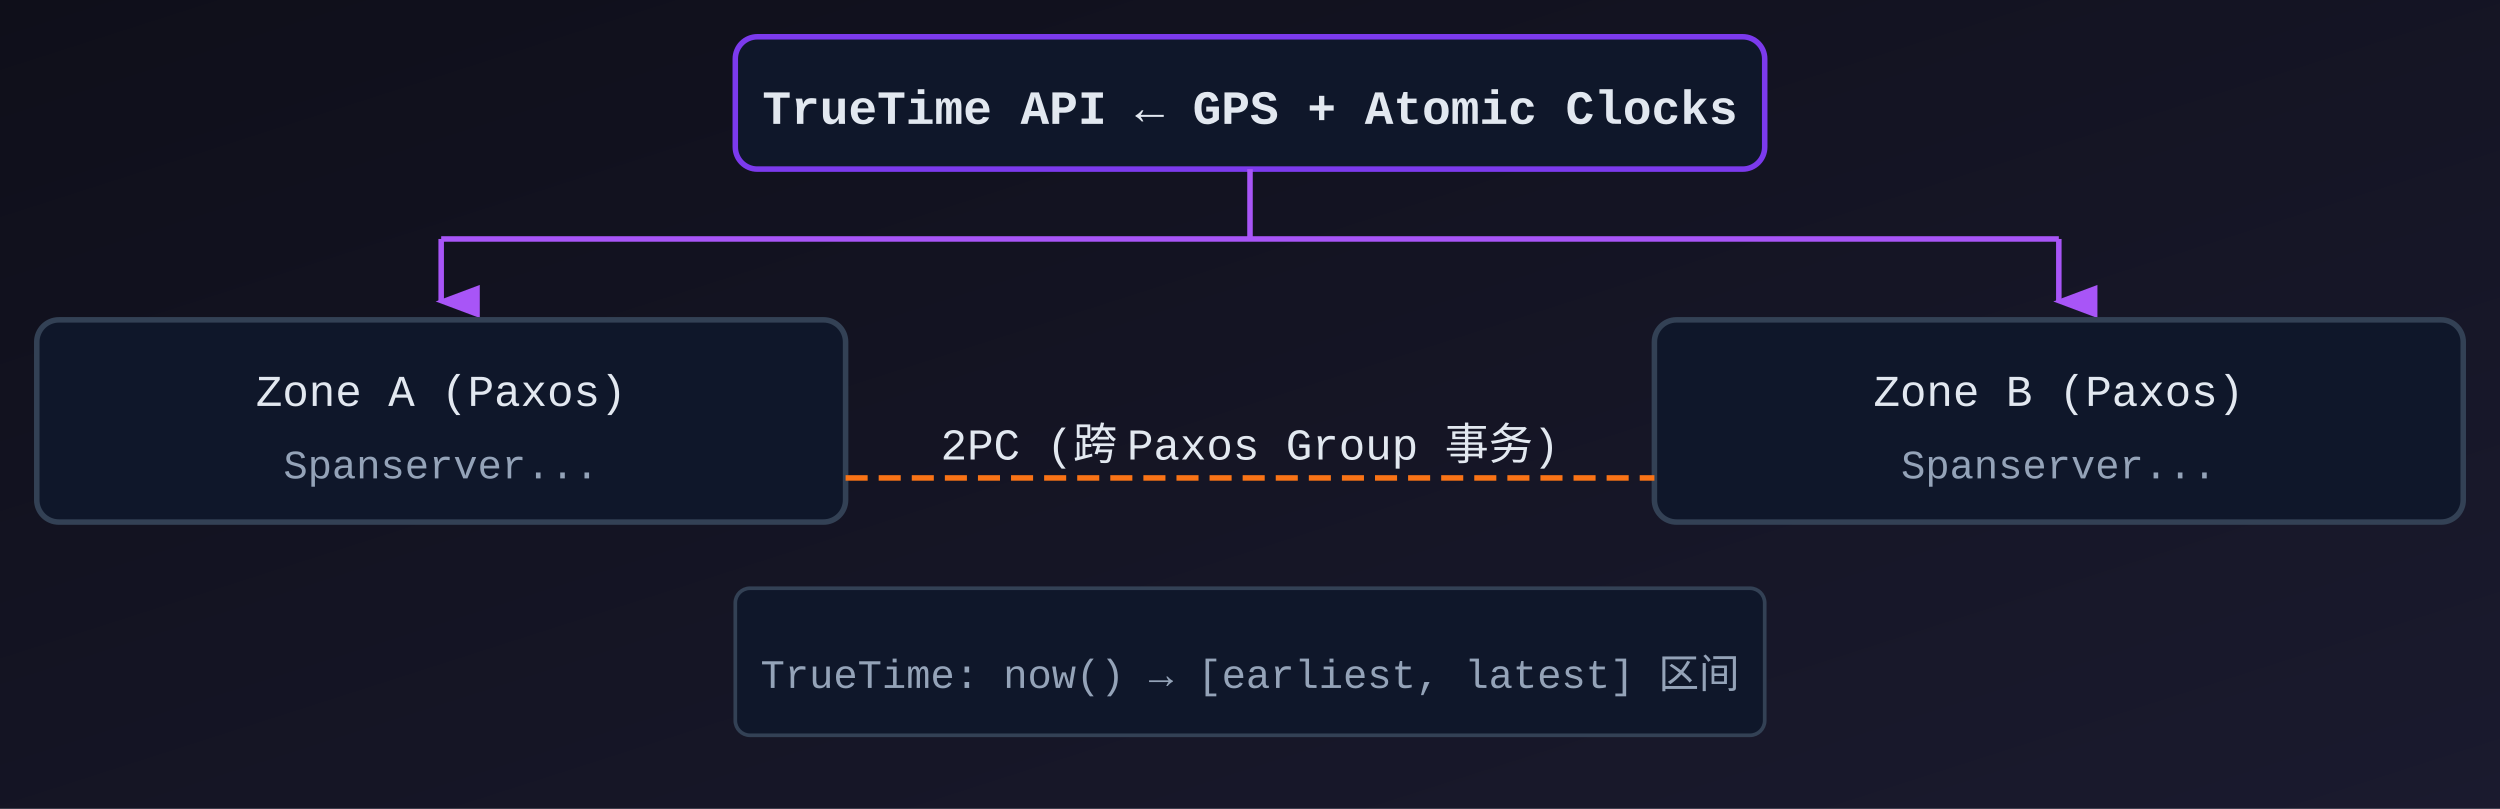
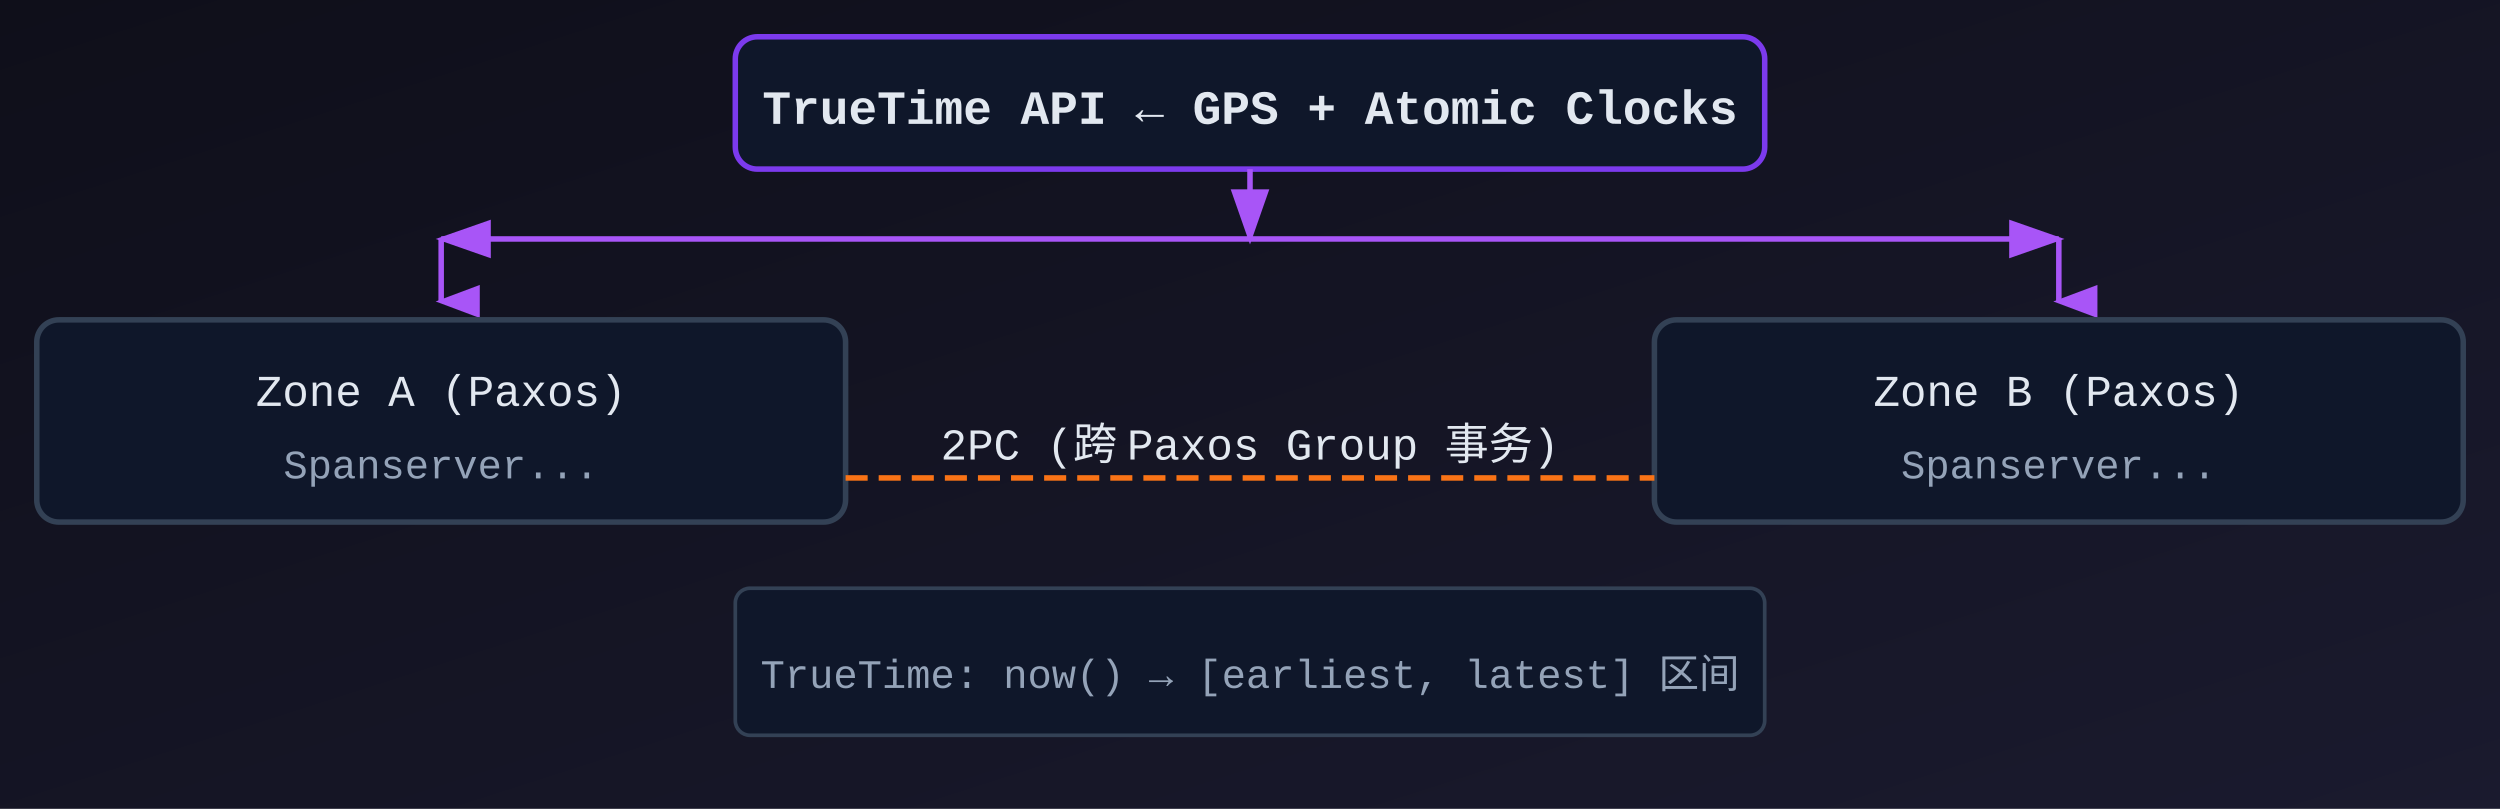
<svg xmlns="http://www.w3.org/2000/svg" viewBox="0 0 680 220" width="680" height="220">
  <style>
    text { font-family: 'SF Mono','Fira Code','Cascada Code','Courier New','Microsoft YaHei','SimHei',monospace; }
    .t1 { fill: #e2e8f0; font-size: 13px; font-weight: bold; }
    .t2 { fill: #e2e8f0; font-size: 12px; }
    .t3 { fill: #94a3b8; font-size: 11px; }
  </style>
  <defs>
    <linearGradient id="bg" x1="0%" y1="0%" x2="100%" y2="100%">
      <stop offset="0%" stop-color="#0f0f1a" />
      <stop offset="100%" stop-color="#1a1a2e" />
    </linearGradient>
    <marker id="ad" markerWidth="6" markerHeight="8" refX="3" refY="7" orient="auto">
      <polygon points="0 0, 3 8, 6 0" fill="#a855f7" />
    </marker>
+     <marker id="arrow-a855f7" markerWidth="10" markerHeight="7" refX="9" refY="3.5" orient="auto">
+       <polygon points="0 0, 10 3.5, 0 7" fill="#a855f7" />
+     </marker>
  </defs>
  <rect width="680" height="220" fill="url(#bg)" />
  <rect x="200" y="10" width="280" height="36" rx="6" fill="#0f172a" stroke="#7c3aed" stroke-width="1.5" />
  <text x="340" y="30" class="t1" text-anchor="middle" dominant-baseline="middle">TrueTime API ← GPS + Atomic Clocks</text>
-   <line x1="340" y1="46" x2="340" y2="65" stroke="#a855f7" stroke-width="1.5" />
-   <line x1="340" y1="65" x2="120" y2="65" stroke="#a855f7" stroke-width="1.5" />
-   <line x1="340" y1="65" x2="560" y2="65" stroke="#a855f7" stroke-width="1.5" />
+   <line x1="340" y1="46" x2="340" y2="65" stroke="#a855f7" stroke-width="1.5" marker-end="url(#arrow-a855f7)" />
+   <line x1="340" y1="65" x2="120" y2="65" stroke="#a855f7" stroke-width="1.5" marker-end="url(#arrow-a855f7)" />
+   <line x1="340" y1="65" x2="560" y2="65" stroke="#a855f7" stroke-width="1.5" marker-end="url(#arrow-a855f7)" />
  <line x1="120" y1="65" x2="120" y2="82" stroke="#a855f7" stroke-width="1.5" marker-end="url(#ad)" />
  <line x1="560" y1="65" x2="560" y2="82" stroke="#a855f7" stroke-width="1.5" marker-end="url(#ad)" />
  <rect x="10" y="87" width="220" height="55" rx="6" fill="#0f172a" stroke="#334155" stroke-width="1.5" />
  <text x="120" y="107" class="t2" text-anchor="middle" dominant-baseline="middle">Zone A (Paxos)</text>
  <text x="120" y="127" class="t3" text-anchor="middle" dominant-baseline="middle">Spanserver...</text>
  <rect x="450" y="87" width="220" height="55" rx="6" fill="#0f172a" stroke="#334155" stroke-width="1.5" />
  <text x="560" y="107" class="t2" text-anchor="middle" dominant-baseline="middle">Zone B (Paxos)</text>
  <text x="560" y="127" class="t3" text-anchor="middle" dominant-baseline="middle">Spanserver...</text>
  <line x1="230" y1="130" x2="450" y2="130" stroke="#f97316" stroke-width="1.5" stroke-dasharray="6,3" />
  <text x="340" y="125" class="t2" text-anchor="middle">2PC (跨 Paxos Group 事务)</text>
  <rect x="200" y="160" width="280" height="40" rx="4" fill="#0f172a" stroke="#334155" stroke-width="1" />
  <text x="340" y="184" class="t3" text-anchor="middle" dominant-baseline="middle">TrueTime: now() → [earliest, latest] 区间</text>
</svg>
